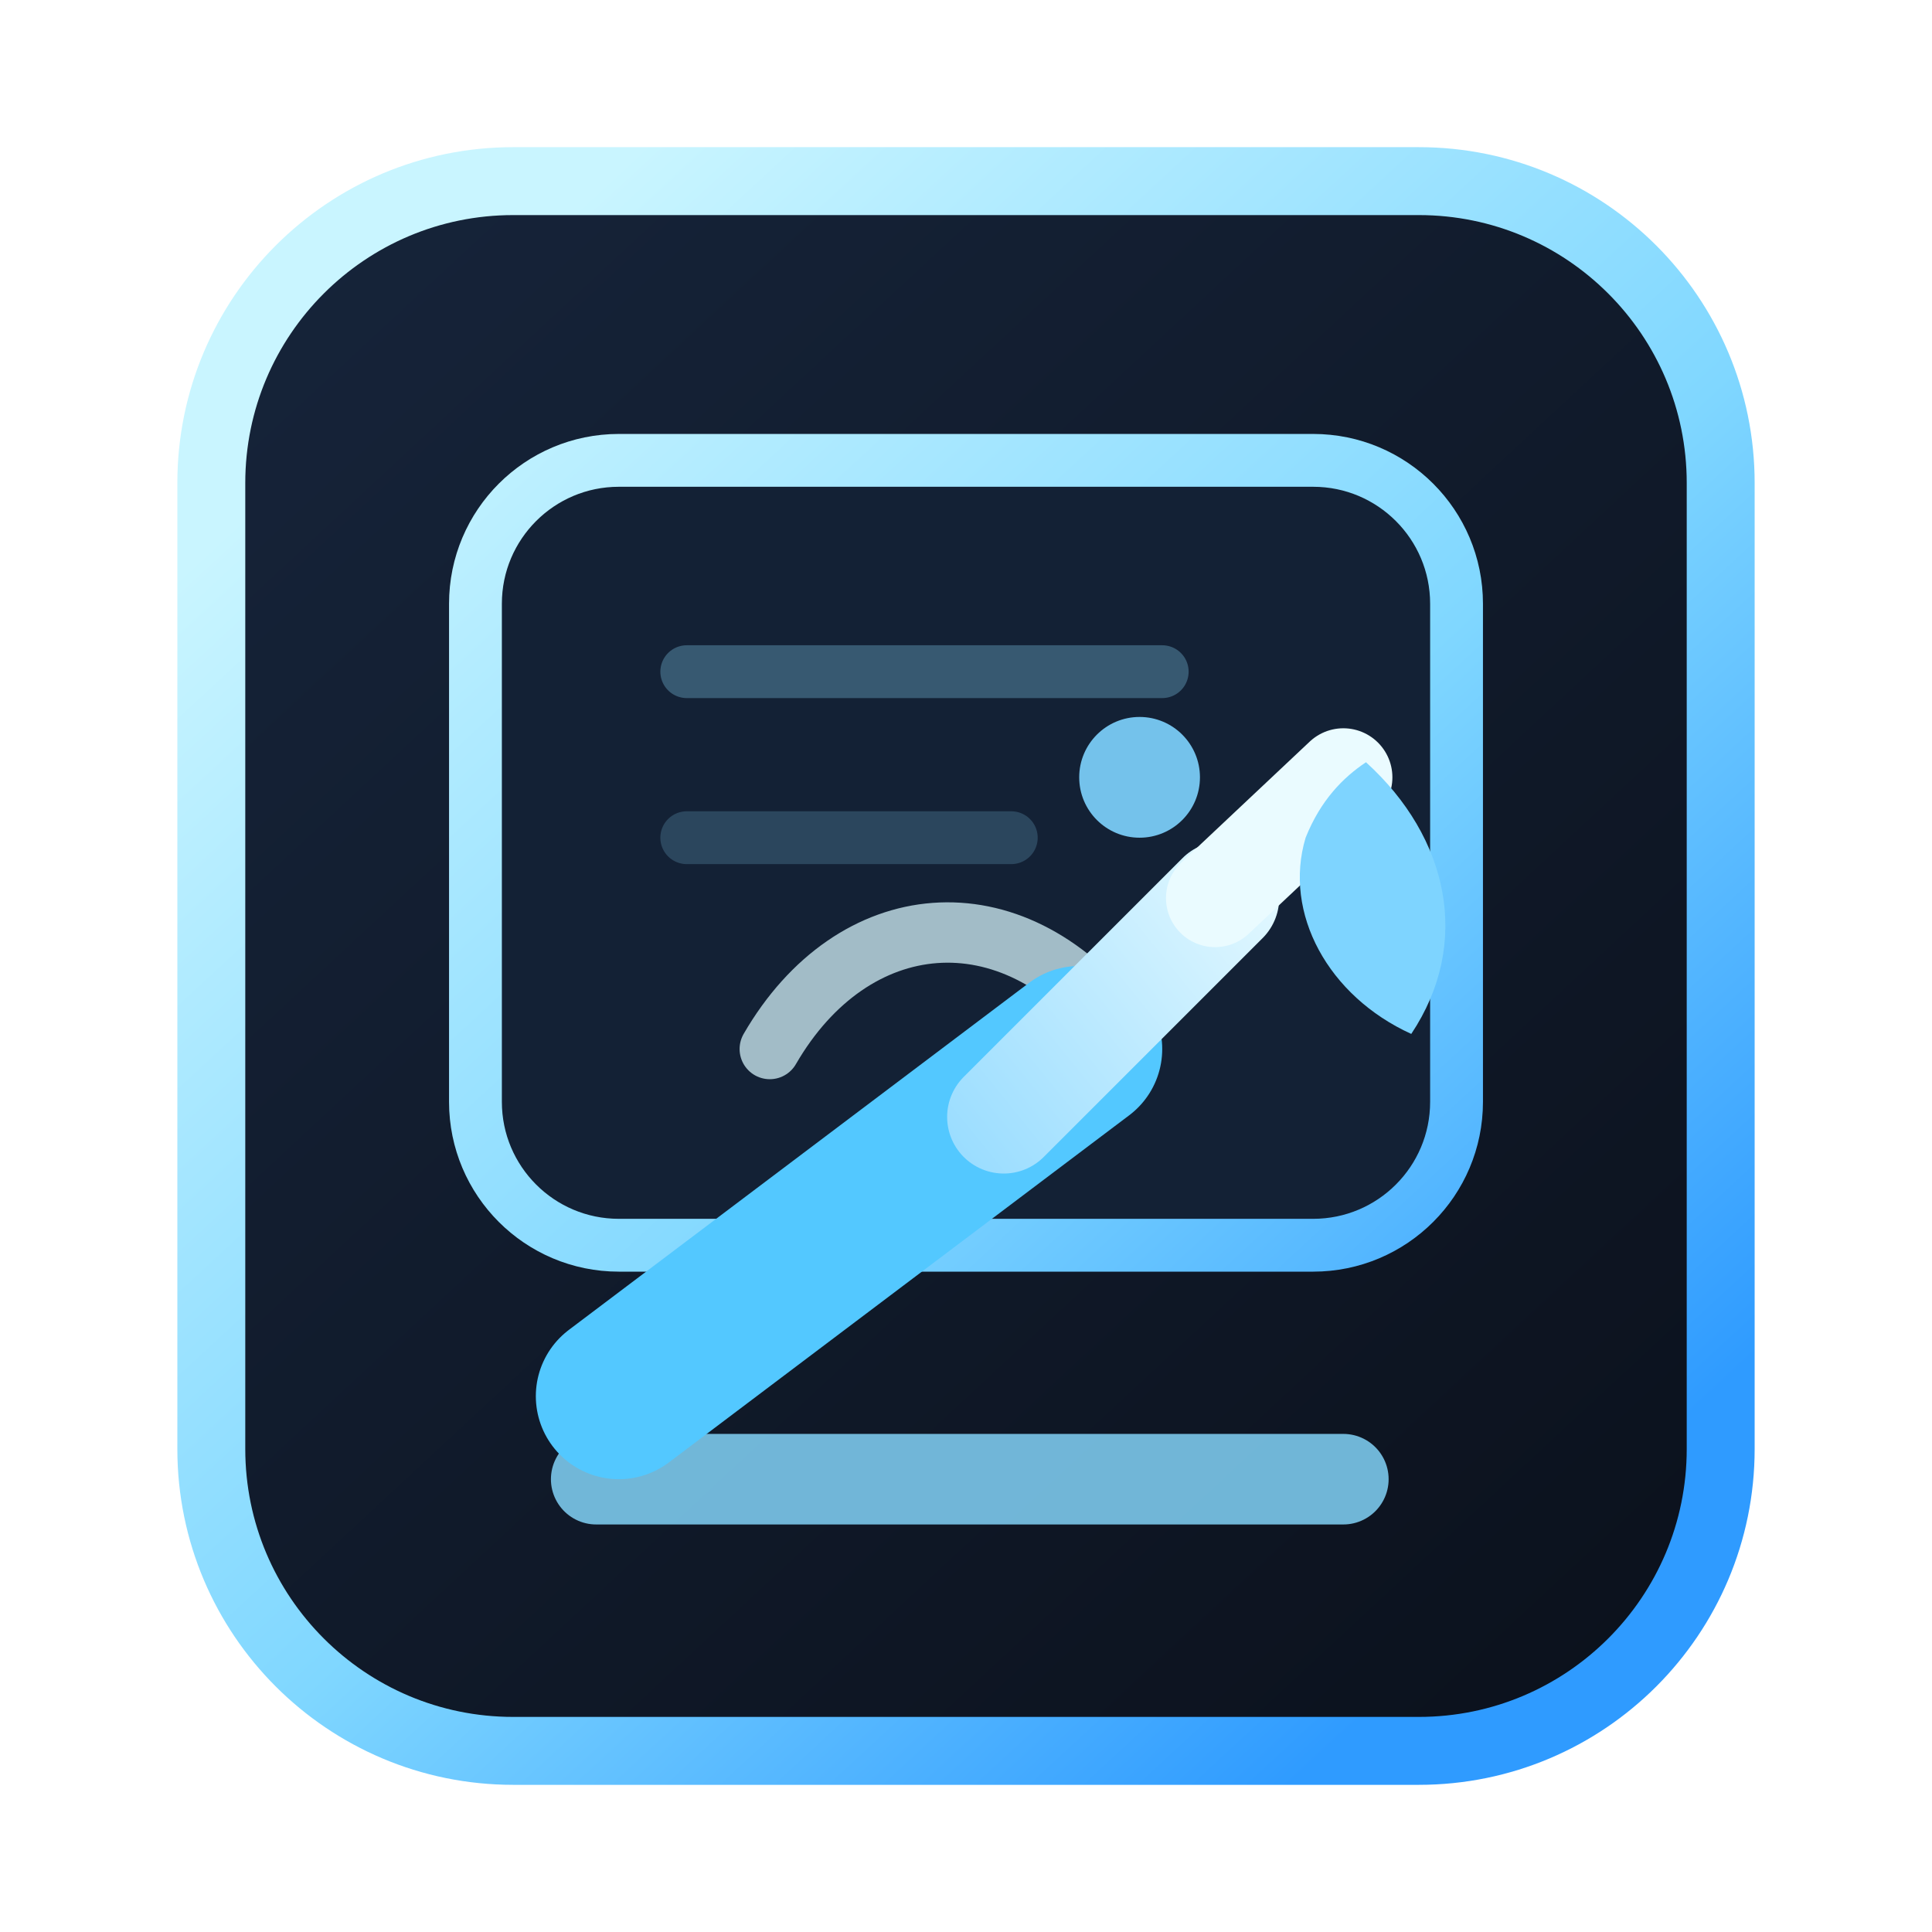
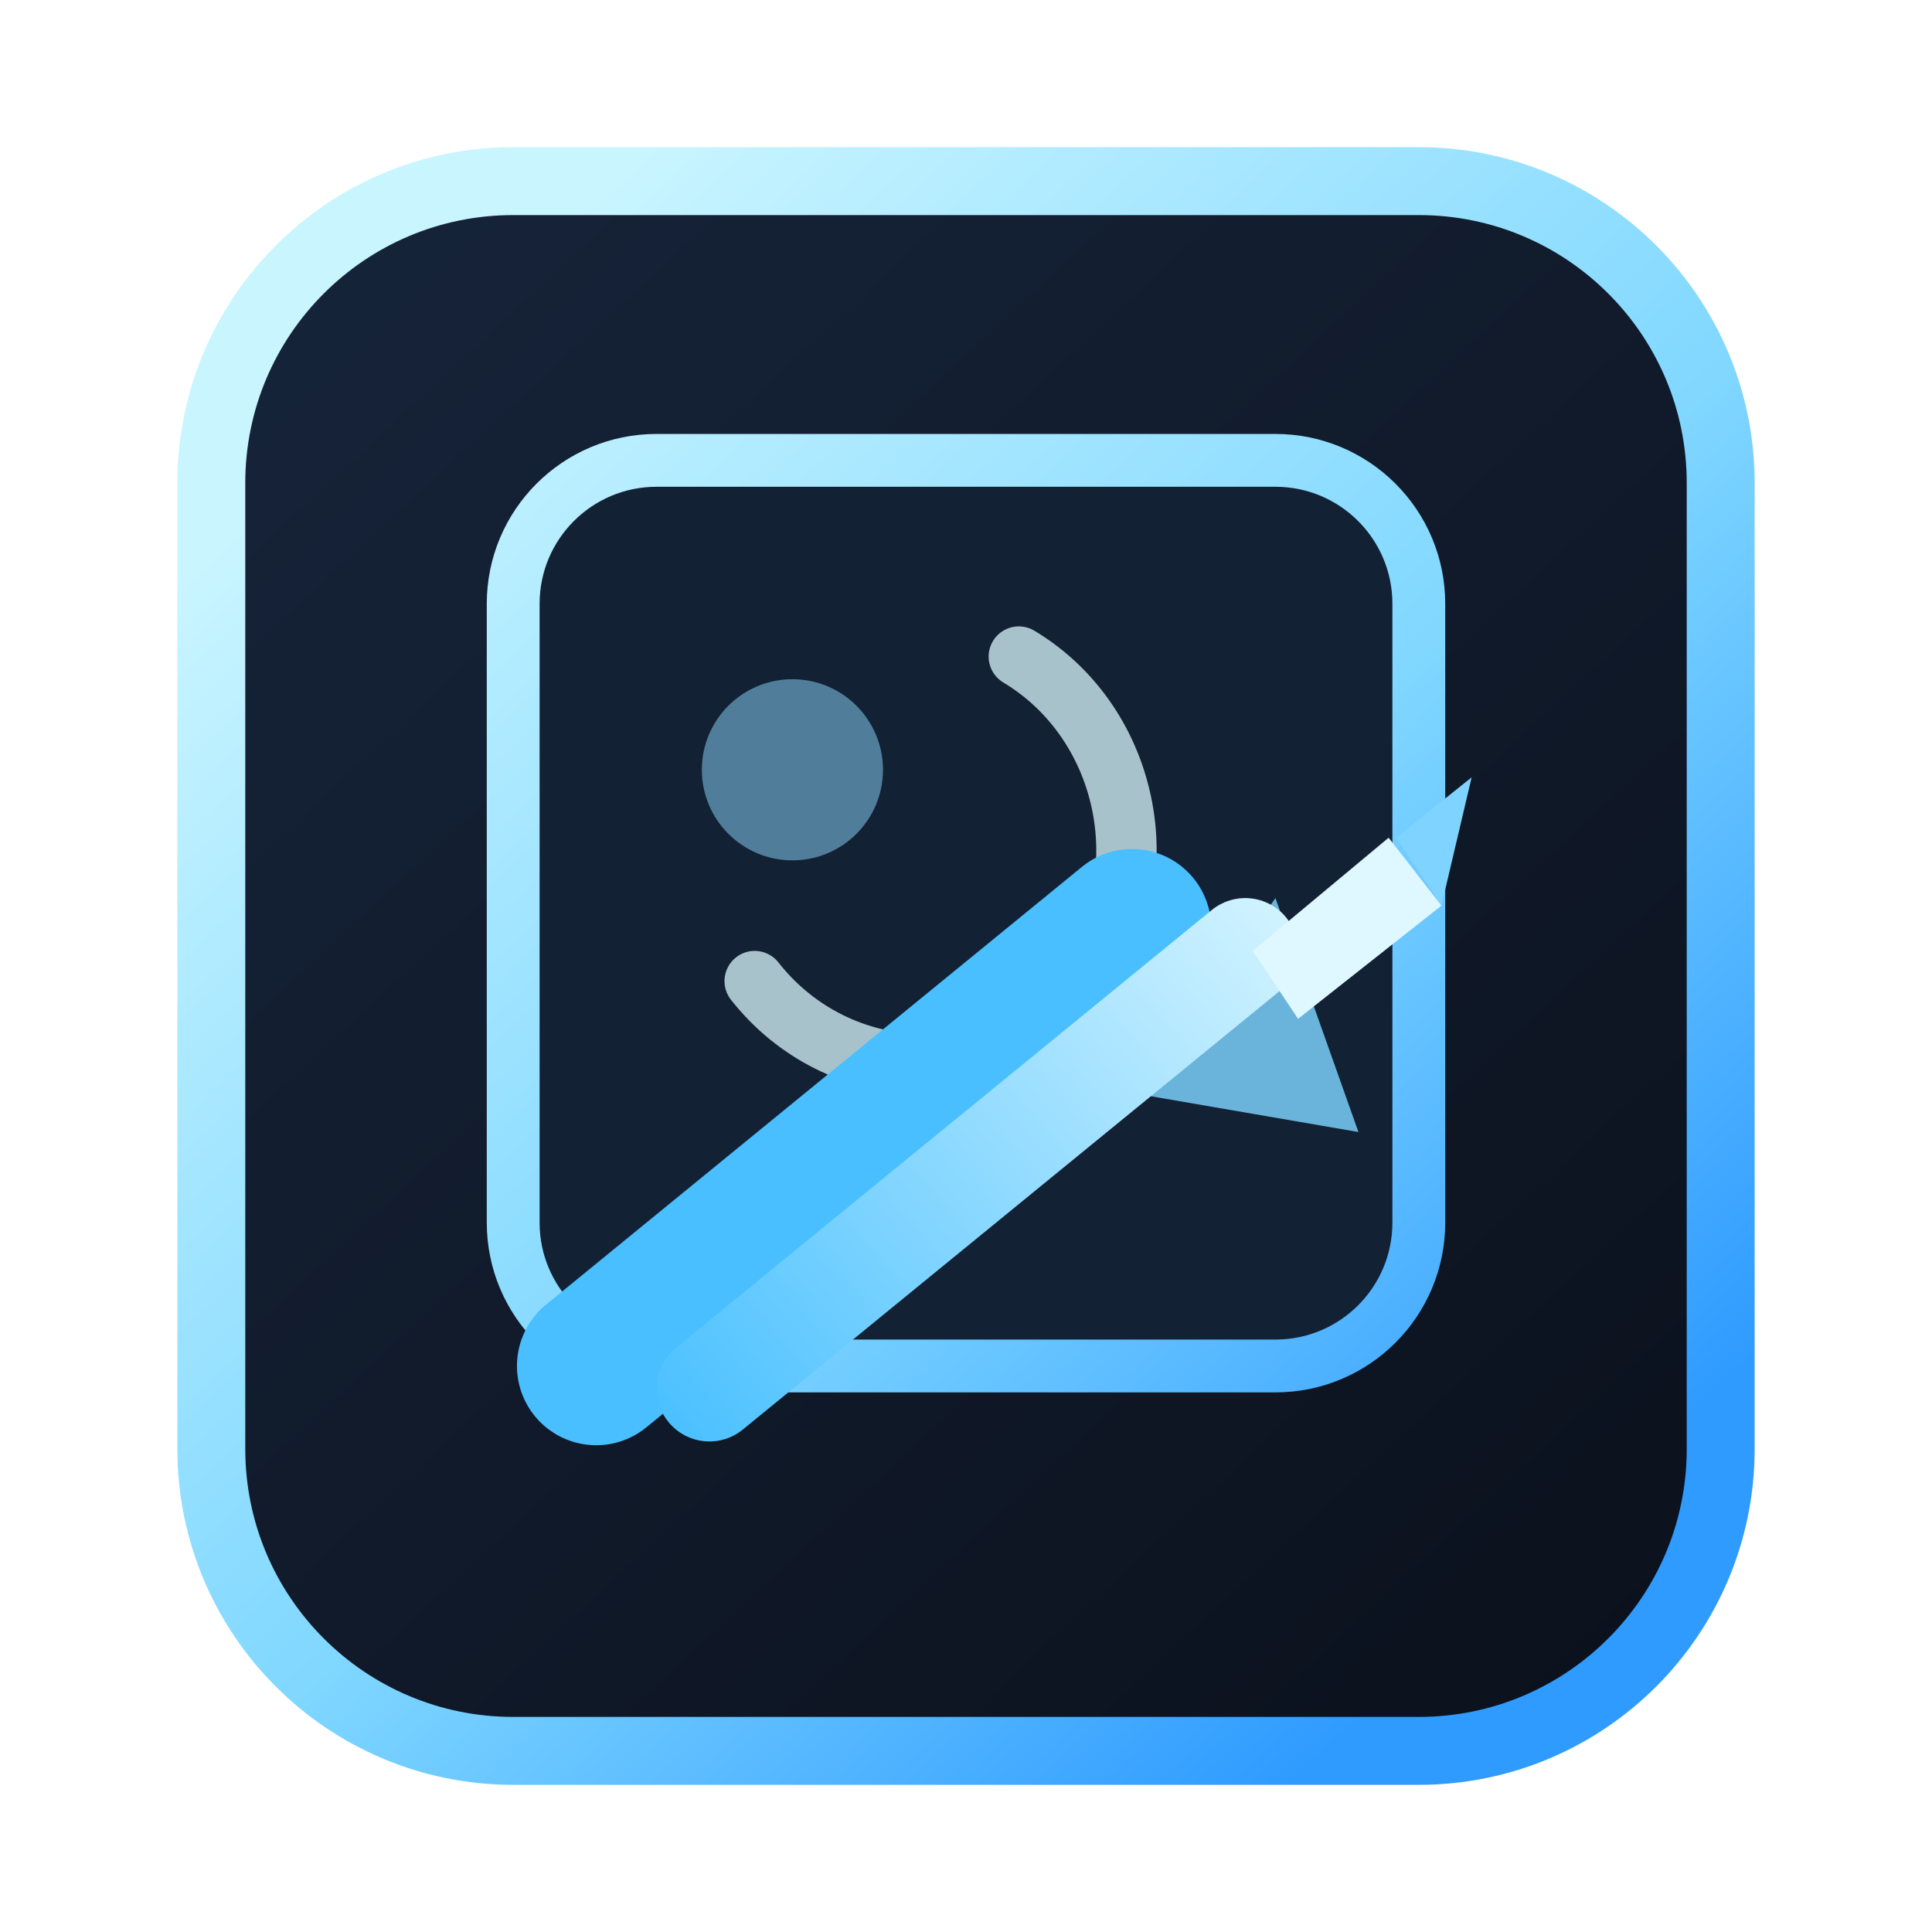
<svg xmlns="http://www.w3.org/2000/svg" viewBox="0 0 256 256" fill="none" role="img" aria-labelledby="title desc">
  <defs>
    <linearGradient id="bg" x1="36" y1="28" x2="220" y2="226" gradientUnits="userSpaceOnUse">
      <stop offset="0" stop-color="#16243A" />
      <stop offset="1" stop-color="#0B111C" />
    </linearGradient>
    <linearGradient id="blue" x1="54" y1="48" x2="202" y2="208" gradientUnits="userSpaceOnUse">
      <stop offset="0" stop-color="#C9F5FF" />
      <stop offset="0.55" stop-color="#80D7FF" />
      <stop offset="1" stop-color="#2F9BFF" />
    </linearGradient>
-     <linearGradient id="brush" x1="78" y1="188" x2="172" y2="112" gradientUnits="userSpaceOnUse">
-       <stop offset="0" stop-color="#4BBFFF" />
-       <stop offset="1" stop-color="#EAFBFF" />
+     <linearGradient id="pencil" x1="82" y1="186" x2="174" y2="108" gradientUnits="userSpaceOnUse">
+       <stop offset="0" stop-color="#47BFFF" />
+       <stop offset="1" stop-color="#DFF8FF" />
    </linearGradient>
  </defs>
  <rect x="28" y="24" width="200" height="208" rx="40" fill="url(#bg)" stroke="url(#blue)" stroke-width="9" />
-   <rect x="63" y="61" width="130" height="104" rx="19" fill="#132135" stroke="url(#blue)" stroke-width="7" />
-   <path d="M91 89H154" stroke="#8EDCFF" stroke-width="7" stroke-linecap="round" opacity="0.3" />
-   <path d="M91 111H134" stroke="#8EDCFF" stroke-width="7" stroke-linecap="round" opacity="0.2" />
-   <path d="M102 139C113 120 134 118 148 136" stroke="#D9F8FF" stroke-width="8" stroke-linecap="round" stroke-linejoin="round" opacity="0.72" />
-   <circle cx="151" cy="103" r="8" fill="#7ED4FF" opacity="0.9" />
-   <path d="M79 196H178" stroke="#86D9FF" stroke-width="12" stroke-linecap="round" opacity="0.82" />
-   <path d="M82 185L143 139" stroke="#53C8FF" stroke-width="22" stroke-linecap="round" />
-   <path d="M133 148L162 119" stroke="url(#brush)" stroke-width="15" stroke-linecap="round" />
-   <path d="M161 119L178 103" stroke="#EAFBFF" stroke-width="13" stroke-linecap="round" />
-   <path d="M181 101C192 111 195 125 187 137C176 132 170 121 173 111C175 106 178 103 181 101Z" fill="#7ED4FF" />
+   <rect x="68" y="61" width="120" height="120" rx="19" fill="#132135" stroke="url(#blue)" stroke-width="7" />
+   <circle cx="105" cy="102" r="12" fill="#8EDCFF" opacity="0.5" />
+   <path d="M135 87C150 96 154 117 143 131C132 145 111 144 100 130" stroke="#D9F8FF" stroke-width="8" stroke-linecap="round" stroke-linejoin="round" opacity="0.75" />
+   <path d="M151 145L169 119L180 150Z" fill="#7ED4FF" opacity="0.82" />
+   <path d="M79 181L150 123" stroke="#49BFFF" stroke-width="21" stroke-linecap="round" />
+   <path d="M94 184L165 126" stroke="url(#pencil)" stroke-width="14" stroke-linecap="round" />
+   <path d="M166 126L184 111L191 120L172 135Z" fill="#DFF8FF" />
+   <path d="M185 111L195 103L191 120Z" fill="#7ED4FF" />
</svg>
